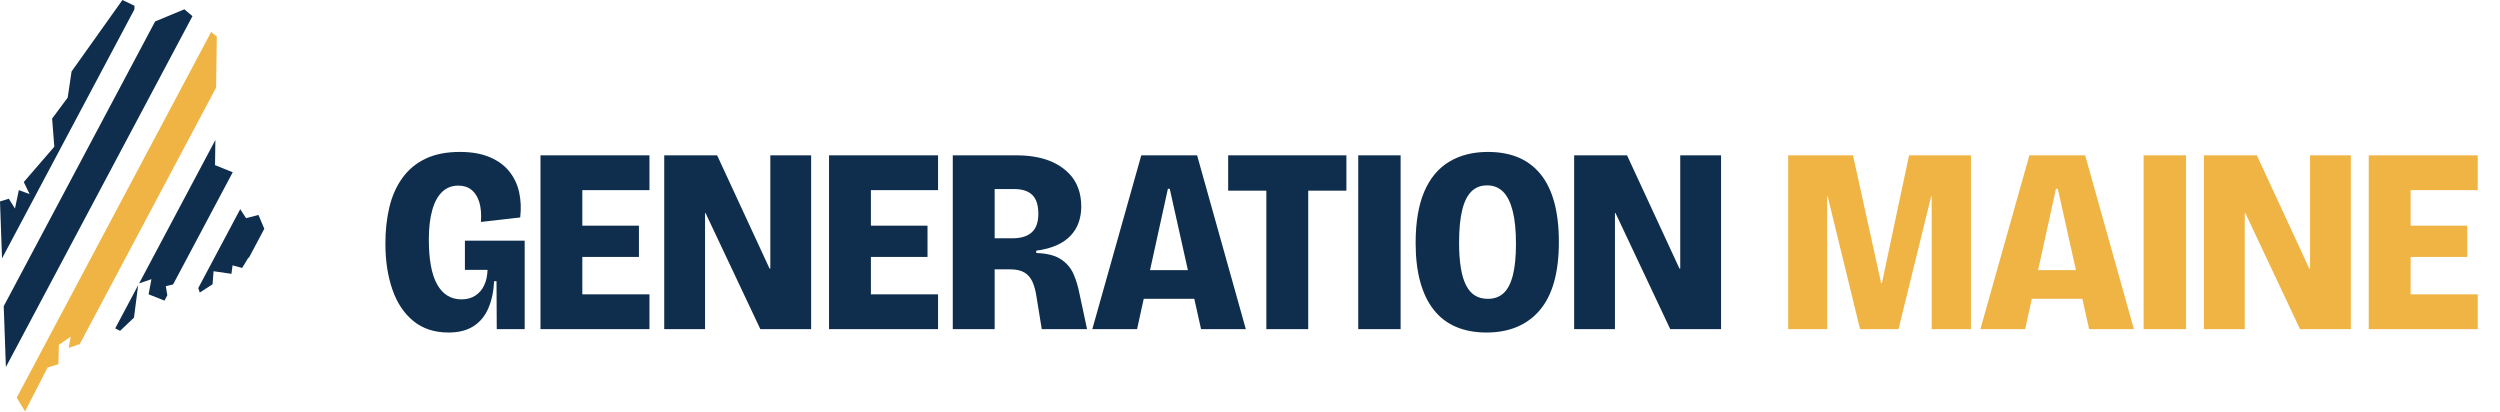
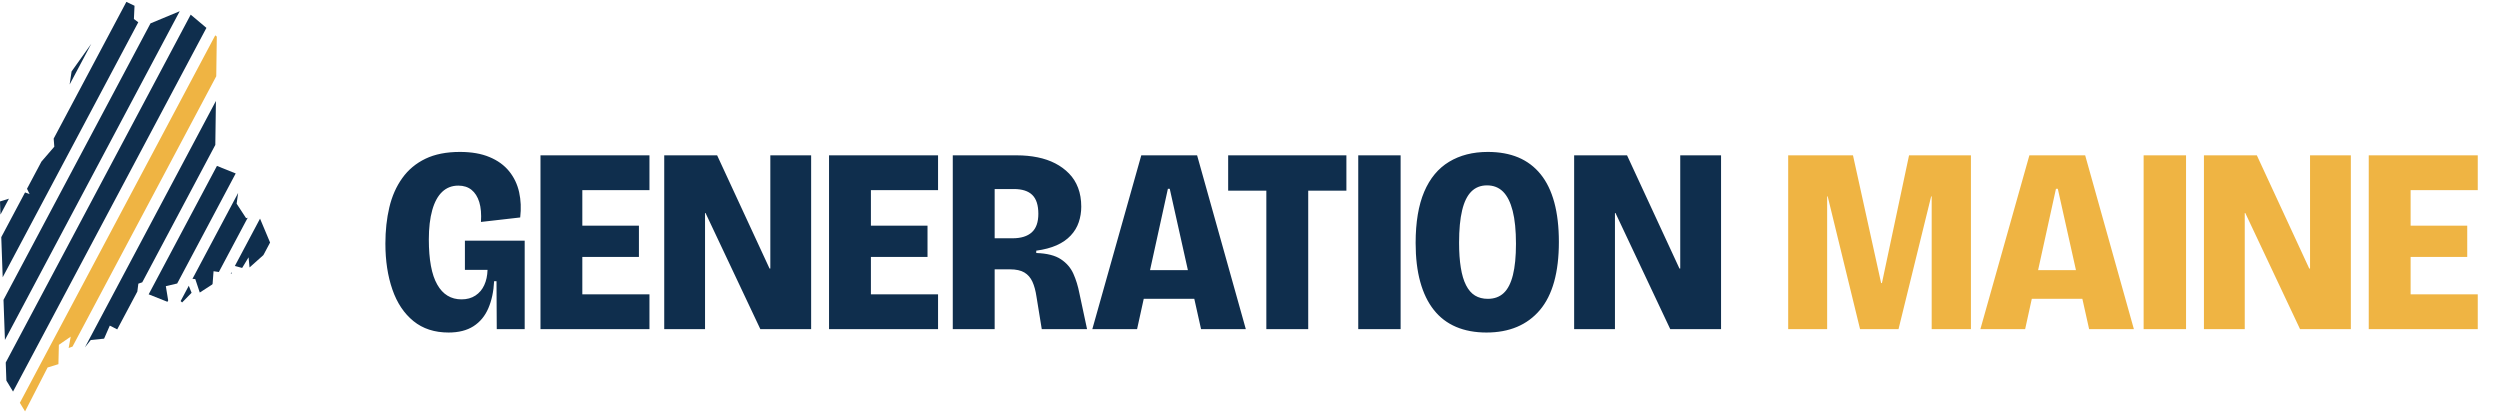
<svg xmlns="http://www.w3.org/2000/svg" viewBox="0 0 607.696 100" width="607.696" height="100" role="img" aria-label="Generation Maine">
  <defs>
    <clipPath id="lk">
      <path d="M32.70 1.40 L32.55 4.62 L34.91 6.38 L44.81 2.26 L52.70 8.90 L52.27 40.14 L58.48 42.64 L57.52 49.51 L59.82 53.03 L62.83 52.24 L66.14 60.12 L60.66 65.01 L60.42 62.55 L58.86 65.13 L56.53 64.50 L56.26 66.56 L51.91 65.93 L51.67 69.10 L48.56 71.11 L47.47 67.84 L45.16 67.63 L46.57 71.17 L44.27 73.52 L42.46 71.84 L43.29 68.86 L40.31 69.56 L40.95 73.46 L36.12 71.54 L36.81 67.86 L33.63 68.95 L32.57 77.21 L29.19 80.42 L26.69 79.15 L25.30 82.32 L22.06 82.65 L19.93 85.33 L19.21 83.68 L16.69 84.59 L17.19 81.83 L14.31 83.82 L14.20 88.52 L11.57 89.33 L6.09 100.00 L1.55 92.51 L0.00 48.97 L2.14 48.30 L3.64 50.70 L4.58 46.21 L7.20 47.19 L5.78 44.25 L13.20 35.66 L12.67 28.82 L16.45 23.73 L17.40 17.37 L29.76 0.00Z" />
    </clipPath>
  </defs>
  <g clip-path="url(#lk)">
    <g transform="rotate(28 33.07186 50.0)">
-       <rect x="-10.318" y="-50.0" width="7.408" height="200" fill="#0F2E4D" />
-       <rect x="2.91" y="-50.0" width="7.408" height="200" fill="#0F2E4D" />
-       <rect x="16.139" y="-50.0" width="7.408" height="200" fill="#0F2E4D" />
-       <rect x="29.368" y="-50.0" width="7.408" height="200" fill="#EFB443" />
-       <rect x="42.597" y="-50.0" width="7.408" height="200" fill="#0F2E4D" />
-       <rect x="55.825" y="-50.0" width="7.408" height="200" fill="#0F2E4D" />
-       <rect x="69.054" y="-50.0" width="7.408" height="200" fill="#0F2E4D" />
+       <rect x="-15.162" y="-50.0" width="4.884" height="200" fill="#0F2E4D" />
+       <rect x="-7.53" y="-50.0" width="4.884" height="200" fill="#0F2E4D" />
+       <rect x="0.102" y="-50.0" width="4.884" height="200" fill="#0F2E4D" />
+       <rect x="7.734" y="-50.0" width="4.884" height="200" fill="#0F2E4D" />
+       <rect x="15.366" y="-50.0" width="4.884" height="200" fill="#0F2E4D" />
+       <rect x="22.998" y="-50.0" width="4.884" height="200" fill="#0F2E4D" />
+       <rect x="30.63" y="-50.0" width="4.884" height="200" fill="#EFB443" />
+       <rect x="38.262" y="-50.0" width="4.884" height="200" fill="#0F2E4D" />
+       <rect x="45.894" y="-50.0" width="4.884" height="200" fill="#0F2E4D" />
+       <rect x="53.526" y="-50.0" width="4.884" height="200" fill="#0F2E4D" />
+       <rect x="61.157" y="-50.0" width="4.884" height="200" fill="#0F2E4D" />
+       <rect x="68.789" y="-50.0" width="4.884" height="200" fill="#0F2E4D" />
+       <rect x="76.421" y="-50.0" width="4.884" height="200" fill="#0F2E4D" />
    </g>
  </g>
  <path fill="#0F2E4D" d="M109.04 80.83Q103.92 80.83 100.5 78.05Q97.07 75.26 95.38 70.37Q93.68 65.47 93.68 59.2Q93.68 54.46 94.64 50.4Q95.6 46.34 97.78 43.3Q99.95 40.26 103.41 38.59Q106.86 36.93 111.79 36.93Q116.02 36.93 118.99 38.18Q121.97 39.42 123.76 41.63Q125.55 43.84 126.19 46.72Q126.83 49.6 126.45 52.86L116.91 53.95Q117.1 51.07 116.5 49.12Q115.89 47.17 114.61 46.14Q113.33 45.12 111.41 45.12Q109.1 45.12 107.5 46.62Q105.9 48.13 105.07 51.07Q104.24 54.02 104.24 58.18Q104.24 61.89 104.75 64.64Q105.26 67.39 106.29 69.18Q107.31 70.98 108.78 71.87Q110.26 72.77 112.18 72.77Q114.16 72.77 115.57 71.84Q116.98 70.91 117.71 69.31Q118.45 67.71 118.51 65.6H113.01V58.5H127.54V66.18V80H120.75L120.69 68.35H120.11Q119.92 72.13 118.7 74.94Q117.49 77.76 115.09 79.3Q112.69 80.83 109.04 80.83ZM131.38 80V37.76H141.55V80ZM138.86 80V71.55H157.87V80ZM138.86 62.46V54.85H155.31V62.46ZM138.86 46.21V37.76H157.87V46.21ZM161.46 80V37.76H174.32L187.06 65.28H187.25V37.76H197.17V80H184.82L171.5 51.78H171.38V80ZM201.52 80V37.76H211.7V80ZM209.01 80V71.55H228.02V80ZM209.01 62.46V54.85H225.46V62.46ZM209.01 46.21V37.76H228.02V46.21ZM231.6 80V37.76H247.22Q249.84 37.76 252.21 38.24Q254.58 38.72 256.5 39.71Q258.42 40.7 259.86 42.18Q261.3 43.65 262.06 45.66Q262.83 47.68 262.83 50.24Q262.83 52.22 262.22 54.02Q261.62 55.81 260.27 57.25Q258.93 58.69 256.85 59.62Q254.77 60.54 251.89 60.93V61.5Q255.79 61.63 257.87 63.01Q259.95 64.38 260.91 66.53Q261.87 68.67 262.38 71.3L264.24 80H253.23L251.95 72.13Q251.63 69.95 250.96 68.48Q250.29 67.01 249.01 66.24Q247.73 65.47 245.49 65.47H241.78V80ZM241.78 57.92H246.13Q249.2 57.92 250.8 56.48Q252.4 55.04 252.4 51.97Q252.4 48.83 250.93 47.39Q249.46 45.95 246.45 45.95H241.78ZM265.52 80 277.42 37.76H290.99L302.83 80H291.95L284.34 45.89H283.89L276.4 80ZM273.01 72.64V65.66H296.11V72.64ZM307.82 80V37.76H318V80ZM298.54 46.34V37.76H327.28V46.34ZM330.16 80V37.76H340.46V80ZM361.33 80.83Q357.17 80.83 353.94 79.46Q350.7 78.08 348.53 75.33Q346.35 72.58 345.23 68.51Q344.11 64.45 344.11 59.07Q344.11 51.52 346.19 46.62Q348.27 41.73 352.24 39.33Q356.21 36.93 361.65 36.93Q365.87 36.93 369.07 38.27Q372.27 39.62 374.48 42.34Q376.69 45.06 377.81 49.18Q378.93 53.31 378.93 58.82Q378.93 64.32 377.78 68.48Q376.62 72.64 374.32 75.36Q372.02 78.08 368.75 79.46Q365.49 80.83 361.33 80.83ZM361.65 72.64Q364.02 72.64 365.52 71.23Q367.02 69.82 367.76 66.85Q368.5 63.87 368.5 59.26Q368.5 54.4 367.7 51.26Q366.9 48.13 365.36 46.59Q363.82 45.06 361.46 45.06Q359.15 45.06 357.65 46.56Q356.14 48.06 355.41 51.14Q354.67 54.21 354.67 59.01Q354.67 62.46 355.09 65.06Q355.5 67.65 356.37 69.34Q357.23 71.04 358.54 71.84Q359.86 72.64 361.65 72.64ZM382.64 80V37.76H395.5L408.24 65.28H408.43V37.76H418.35V80H406L392.69 51.78H392.56V80Z" />
  <path fill="#EFB443" d="M434.67 80V37.76H450.42L457.26 68.8H457.46L464.05 37.76H479.09V80H469.55V47.74H469.42L461.49 80H452.14L444.27 47.74H444.14V80ZM481.39 80 493.3 37.76H506.86L518.7 80H507.82L500.21 45.89H499.76L492.27 80ZM488.88 72.64V65.66H511.98V72.64ZM521.07 80V37.76H531.38V80ZM535.73 80V37.76H548.59L561.33 65.28H561.52V37.76H571.44V80H559.09L545.78 51.78H545.65V80ZM575.79 80V37.76H585.97V80ZM583.28 80V71.55H602.29V80ZM583.28 62.46V54.85H599.73V62.46ZM583.28 46.21V37.76H602.29V46.21Z" />
</svg>
